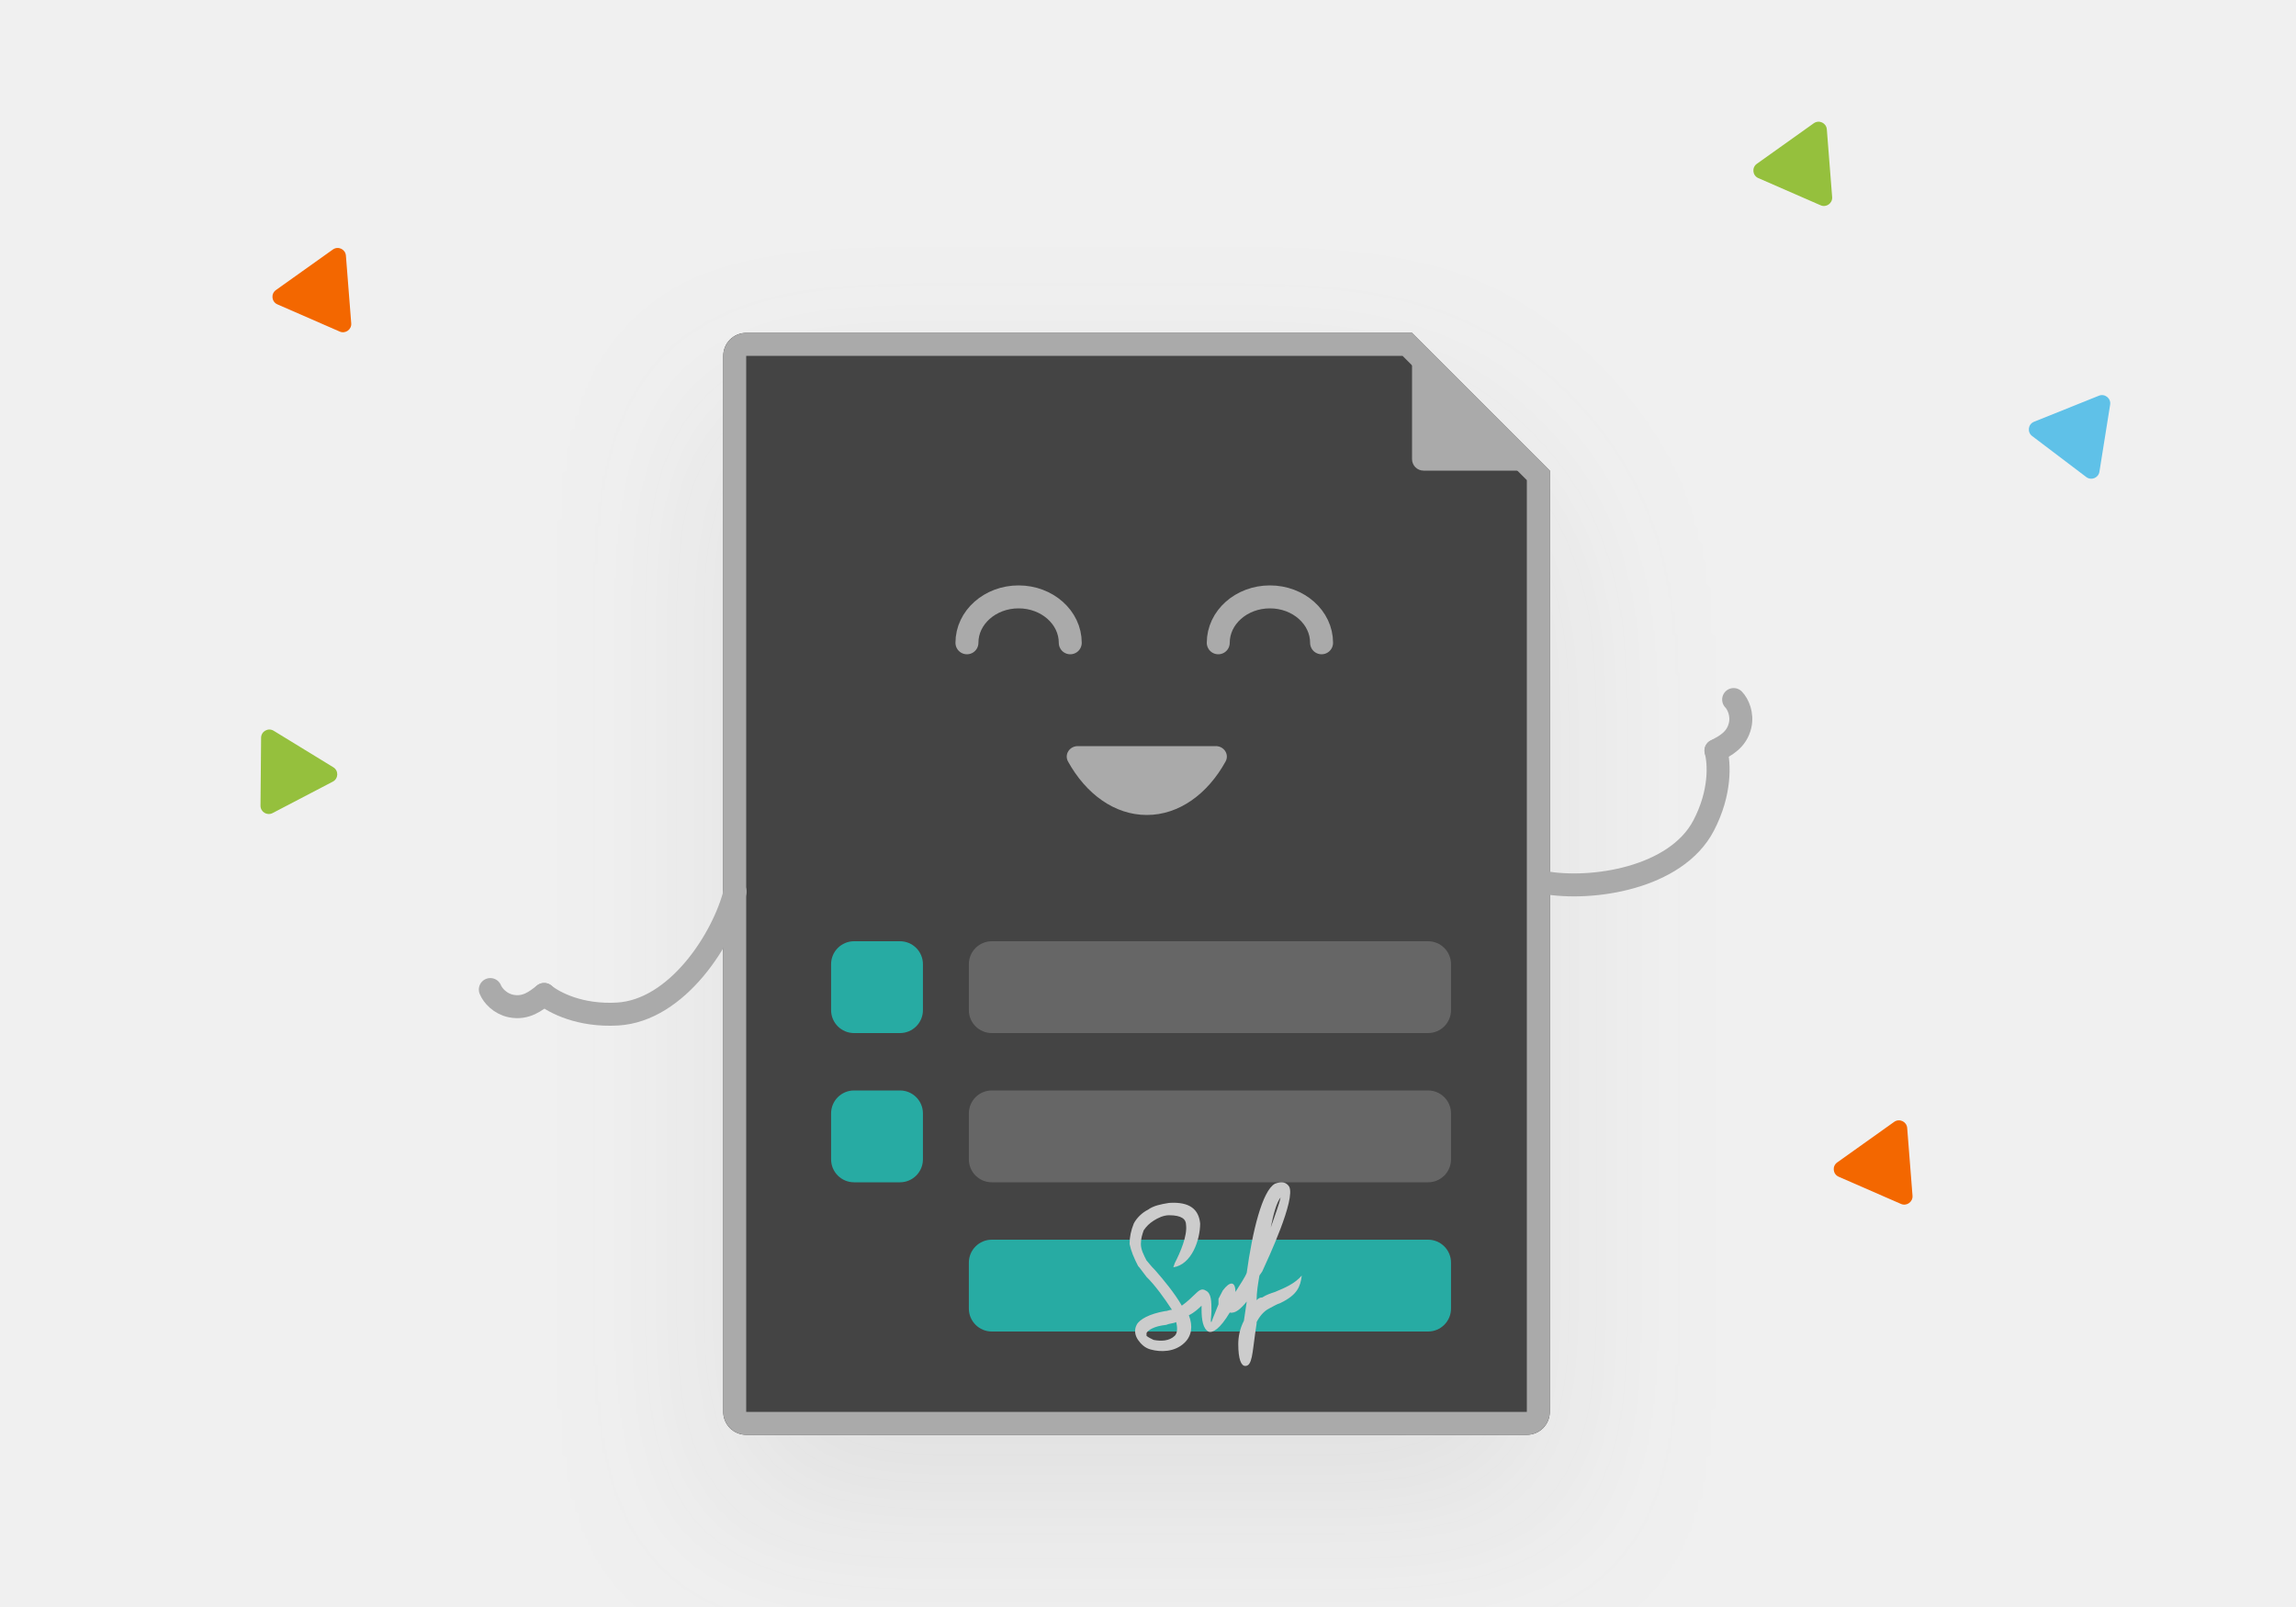
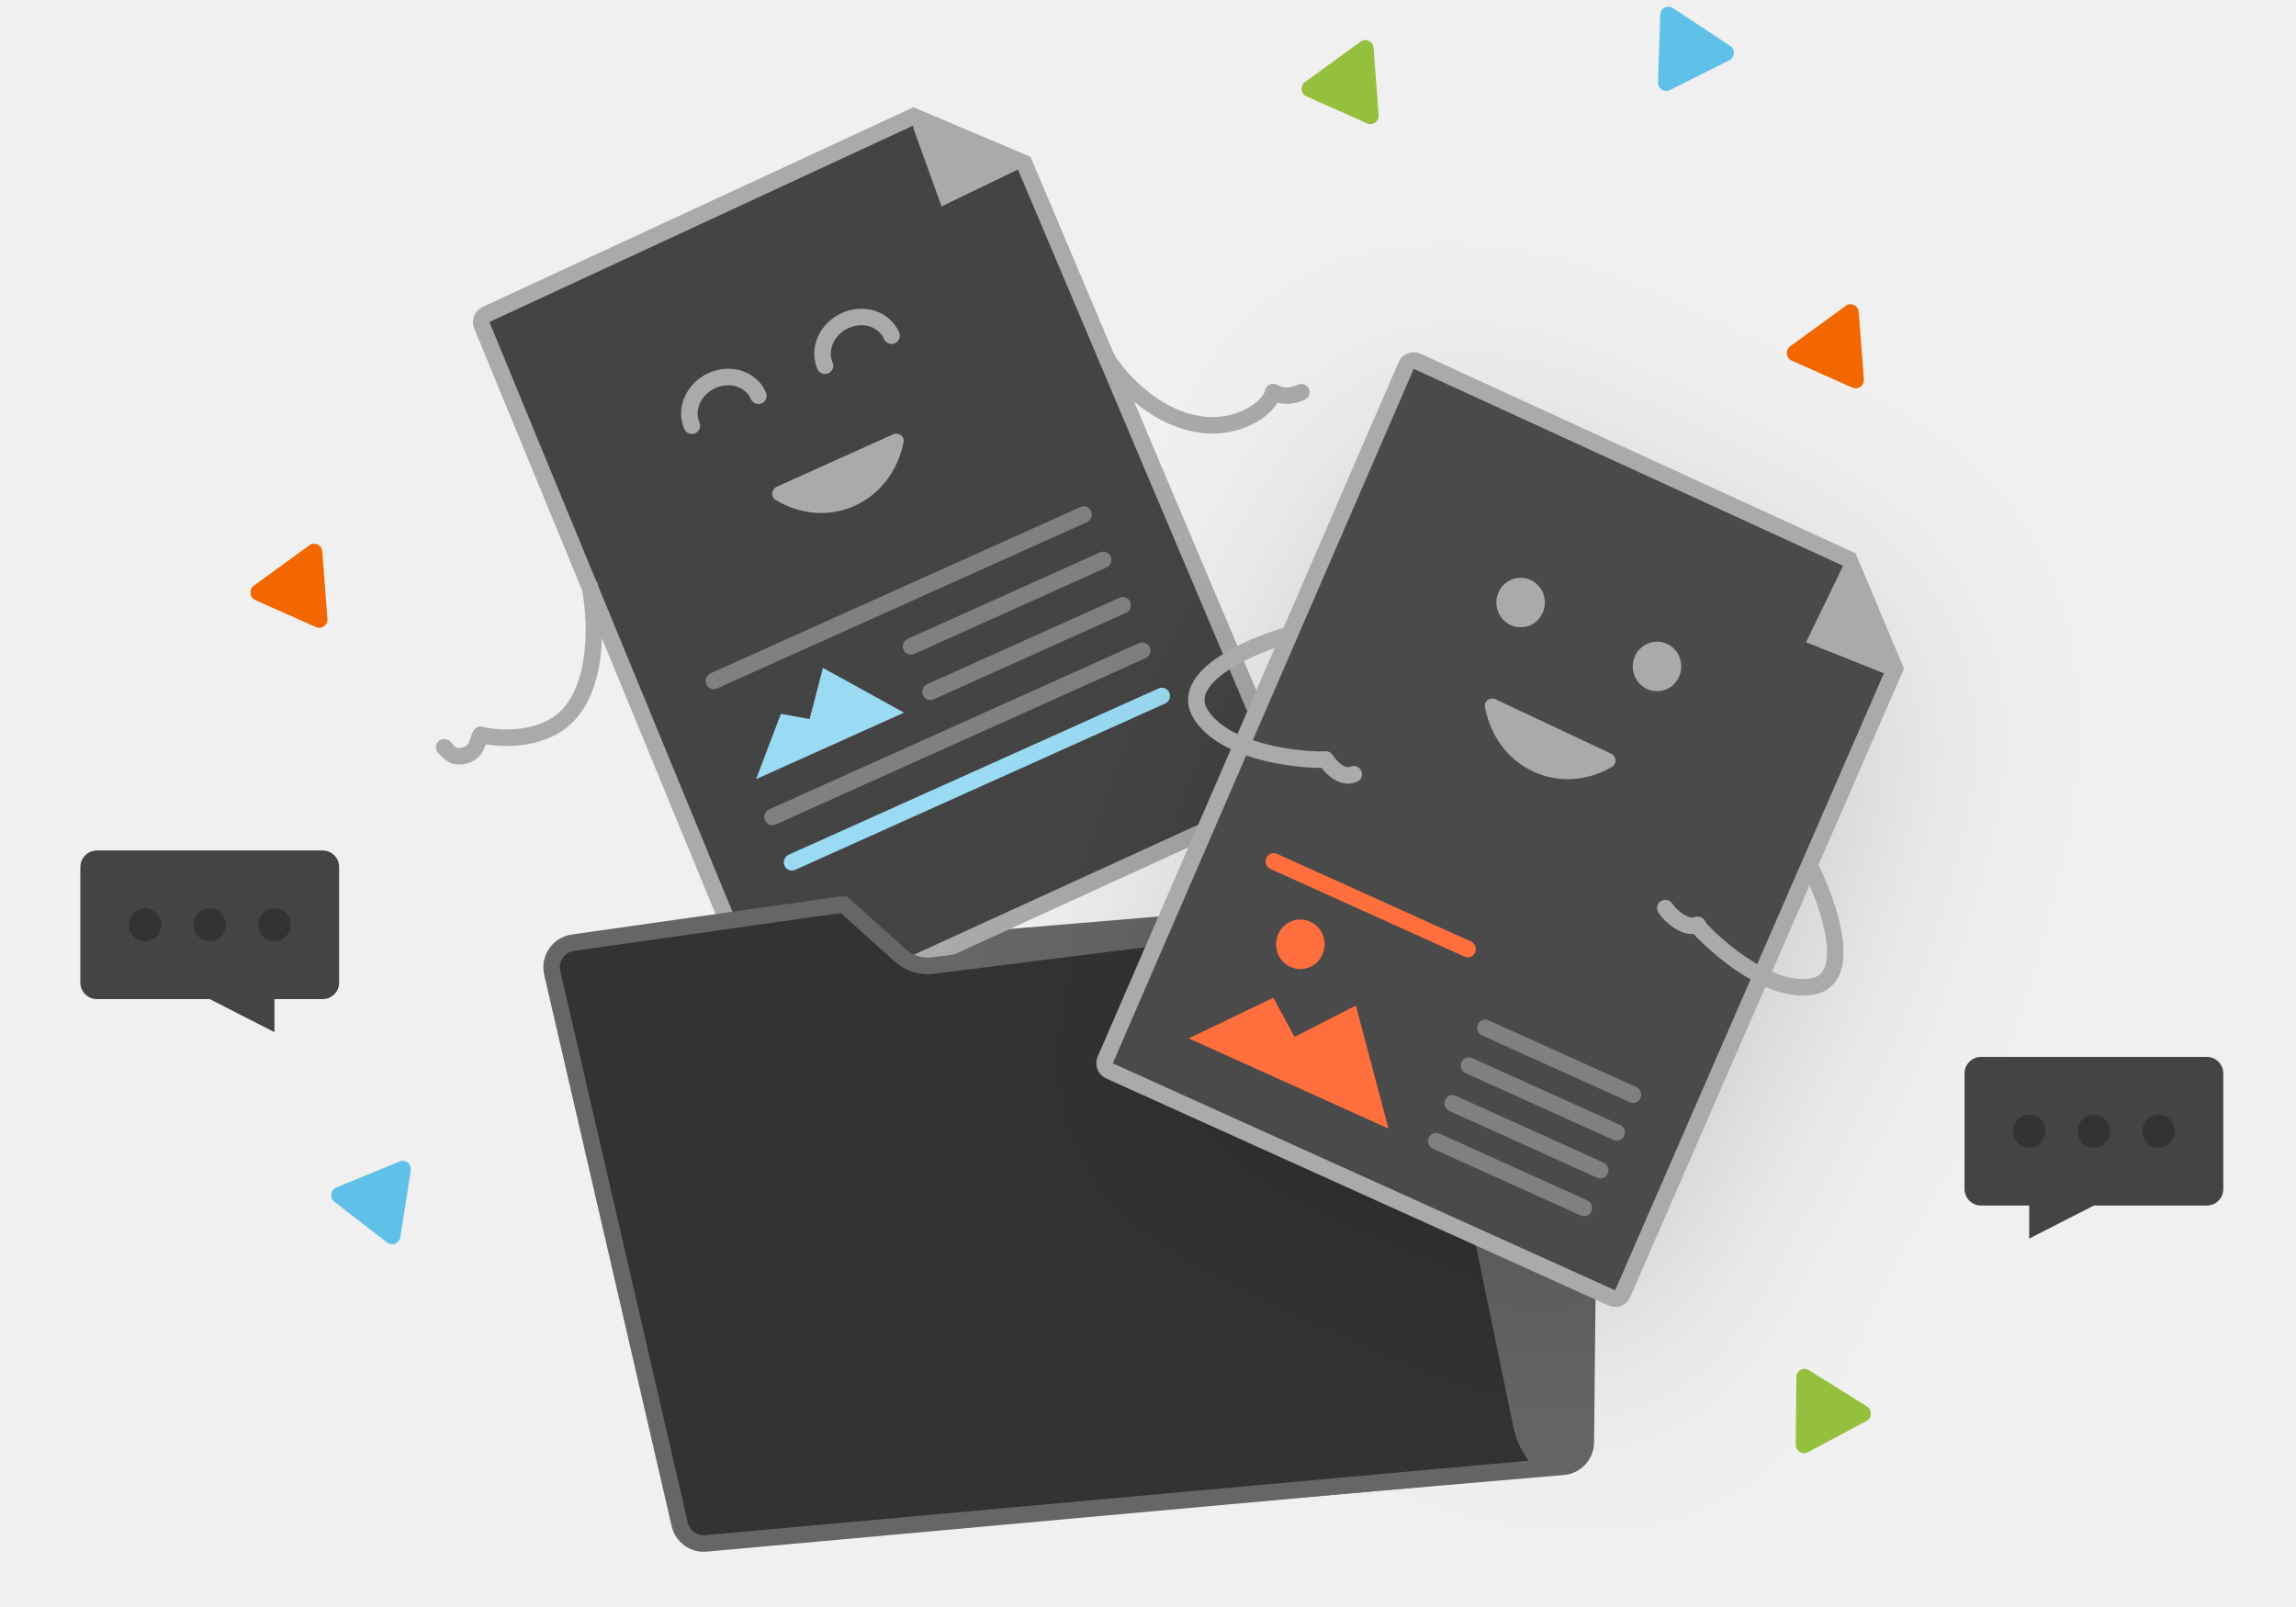
<svg xmlns="http://www.w3.org/2000/svg" width="200" height="140" viewBox="0 0 200 140" fill="none">
-   <g clip-path="url(#clip0_174_62235)">
-     <g filter="url(#filter0_d_174_62235)">
-       <path d="M63 31C63 29.895 63.895 29 65 29H123L135 41V123C135 124.105 134.105 125 133 125H65C63.895 125 63 124.105 63 123V31Z" fill="#444444" />
-       <path d="M64 31C64 30.448 64.448 30 65 30H122.586L134 41.414V123C134 123.552 133.552 124 133 124H65C64.448 124 64 123.552 64 123V31Z" stroke="#AAAAAA" stroke-width="2" />
-     </g>
-     <path d="M123 29L135 41H124C123.448 41 123 40.552 123 40V29Z" fill="#AAAAAA" />
-     <path d="M93.228 56C93.228 53.791 91.213 52 88.728 52C86.242 52 84.228 53.791 84.228 56" stroke="#AAAAAA" stroke-width="2" stroke-linecap="round" />
-     <path d="M115.12 56C115.12 53.791 113.105 52 110.62 52C108.135 52 106.12 53.791 106.12 56" stroke="#AAAAAA" stroke-width="2" stroke-linecap="round" />
-     <path d="M93.034 66.342C94.594 69.169 97.087 71 99.895 71C102.704 71 105.197 69.169 106.757 66.342C107.1 65.72 106.619 65 105.909 65H93.882C93.172 65 92.691 65.72 93.034 66.342Z" fill="#AAAAAA" />
-     <rect x="72.395" y="82" width="8" height="8" rx="2" fill="#27ABA3" />
-     <rect x="84.395" y="82" width="42" height="8" rx="2" fill="#666666" />
-     <rect x="84.395" y="95" width="42" height="8" rx="2" fill="#666666" />
-     <rect x="84.395" y="108" width="42" height="8" rx="2" fill="#27ABA3" />
-     <rect x="72.395" y="95" width="8" height="8" rx="2" fill="#27ABA3" />
-     <path fill-rule="evenodd" clip-rule="evenodd" d="M102.207 110.406L102.33 110.047C102.822 109.093 103.436 107.66 103.314 106.705C103.314 106.228 102.945 105.87 101.838 105.87C101.346 105.87 100.855 106.108 100.486 106.347C100.117 106.586 99.871 106.825 99.625 107.183C99.502 107.541 99.379 107.899 99.379 108.376C99.379 108.854 99.625 109.331 99.871 109.809C99.994 109.928 100.24 110.286 100.609 110.644C101.346 111.48 102.33 112.674 102.945 113.748C103.436 113.39 103.805 113.032 104.051 112.793C104.42 112.435 104.666 112.196 105.035 112.435C105.527 112.674 105.527 113.39 105.527 114.225C105.527 114.703 105.404 115.18 105.527 115.18C105.527 115.18 105.65 114.822 106.141 113.628C106.141 113.509 106.141 113.27 106.141 113.151C106.264 112.912 106.387 112.674 106.51 112.435C107.125 111.599 107.617 111.599 107.617 112.554C107.986 111.957 108.477 111.241 108.6 110.883C109.092 107.302 109.953 103.721 111.059 103.124C111.674 102.885 112.043 103.005 112.289 103.363C112.904 104.437 110.445 109.689 109.953 110.764L109.707 111.122C109.584 111.838 109.461 112.554 109.461 113.27C109.584 113.151 109.707 113.032 109.953 113.032C110.322 112.793 110.691 112.674 111.059 112.554C111.92 112.196 112.781 111.838 113.396 111.122C113.273 112.077 113.027 112.793 111.551 113.509C111.182 113.628 110.814 113.867 110.568 113.987C110.076 114.225 109.707 114.703 109.461 115.18V115.3L109.338 116.135C109.092 117.806 109.092 119 108.477 119C108.109 119 107.863 118.403 107.863 117.09C107.863 116.493 107.986 115.777 108.355 115.061L108.6 113.39C108.109 113.987 107.617 114.464 107.125 114.345C106.264 115.777 105.65 116.135 105.281 116.016C104.789 115.777 104.666 114.942 104.666 114.106C104.666 113.987 104.666 113.867 104.666 113.748C104.42 113.987 104.051 114.345 103.559 114.583C103.928 115.538 103.805 116.374 103.191 116.971C102.33 117.806 101.1 117.806 100.24 117.568C99.748 117.448 99.379 117.09 99.133 116.732C98.887 116.374 98.764 115.896 99.01 115.419C99.256 114.942 100.117 114.464 101.469 114.225C101.715 114.225 101.838 114.106 102.084 114.106C101.469 113.151 100.609 111.957 99.871 111.241C99.502 110.764 99.256 110.406 99.133 110.286C98.764 109.57 98.519 108.973 98.395 108.376C98.395 107.78 98.519 107.183 98.764 106.586C99.01 106.108 99.502 105.631 99.994 105.392C100.486 105.034 101.1 104.915 101.838 104.795C103.682 104.676 104.42 105.392 104.543 106.586C104.543 108.018 103.805 110.167 102.207 110.406ZM102.33 116.374C102.576 116.135 102.576 115.658 102.453 115.18C102.207 115.3 101.838 115.3 101.592 115.419C100.486 115.538 99.994 115.896 99.871 116.135C99.871 116.255 99.871 116.255 99.871 116.374C99.994 116.493 100.24 116.613 100.486 116.732C101.1 116.851 101.838 116.851 102.33 116.374ZM110.691 106.944C111.059 105.87 111.428 104.915 111.551 104.318C111.182 104.795 110.936 105.75 110.691 106.944Z" fill="#CCCCCC" />
-     <path d="M64.035 77.678C63.015 81.782 58.987 88.038 53.799 88.341C50.537 88.531 48.283 87.357 47.401 86.635" stroke="#AAAAAA" stroke-width="2" stroke-linecap="round" />
-     <path d="M42.71 86.208C42.914 86.722 43.563 87.455 44.525 87.646C45.812 87.901 46.673 87.208 47.402 86.635" stroke="#AAAAAA" stroke-width="2" stroke-linecap="round" />
-     <path d="M134.465 76.872C138.626 77.631 145.984 76.533 148.395 71.929C149.911 69.034 149.767 66.497 149.472 65.396" stroke="#AAAAAA" stroke-width="2" stroke-linecap="round" />
-     <path d="M151.013 60.944C151.398 61.342 151.799 62.235 151.577 63.19C151.281 64.468 150.294 64.967 149.472 65.396" stroke="#AAAAAA" stroke-width="2" stroke-linecap="round" />
-     <path d="M166.595 104.168C166.637 104.709 166.087 105.101 165.59 104.884L160.164 102.516C159.652 102.292 159.579 101.595 160.035 101.27L164.996 97.737C165.452 97.413 166.087 97.709 166.131 98.267L166.595 104.168Z" fill="#F36700" />
-     <path d="M30.595 28.168C30.637 28.709 30.087 29.101 29.59 28.884L24.164 26.516C23.652 26.292 23.579 25.595 24.035 25.27L28.996 21.737C29.452 21.413 30.087 21.709 30.131 22.267L30.595 28.168Z" fill="#F36700" />
-     <path d="M23.744 70.834C23.262 71.085 22.687 70.733 22.692 70.19L22.744 64.271C22.749 63.712 23.362 63.371 23.839 63.663L29.034 66.843C29.511 67.135 29.487 67.836 28.991 68.095L23.744 70.834Z" fill="#95C03D" />
-     <path d="M159.595 17.168C159.637 17.709 159.087 18.101 158.59 17.884L153.164 15.516C152.652 15.292 152.579 14.595 153.035 14.271L157.996 10.737C158.452 10.413 159.087 10.709 159.131 11.267L159.595 17.168Z" fill="#95C03D" />
-     <path d="M182.876 41.1C182.79 41.636 182.164 41.888 181.731 41.56L177.013 37.985C176.567 37.648 176.66 36.953 177.179 36.744L182.831 34.474C183.35 34.265 183.898 34.703 183.81 35.255L182.876 41.1Z" fill="#5FC1E8" />
+   <path d="M68.093 82.596L139.353 76.621L138.855 125.665C138.84 127.147 137.702 128.375 136.225 128.501L67.495 134.386L68.093 82.596Z" fill="#666666" />
+   <path d="M41.97 28.336C41.822 27.976 41.985 27.559 42.338 27.395L79.559 10.141L89.221 14.224L112.108 68.32C112.261 68.683 112.097 69.105 111.739 69.269L67.893 89.318C67.526 89.486 67.097 89.317 66.943 88.943L41.97 28.336Z" fill="#444444" stroke="#AAAAAA" stroke-width="1.439" />
+   <path d="M51.378 51.074C52.082 54.671 52.082 61.145 48.208 63.303C45.772 64.66 42.807 64.262 41.868 64.022" stroke="#AAAAAA" stroke-width="1.439" stroke-linecap="round" />
+   <path d="M38.698 65.101C39.041 65.429 39.378 66.096 40.459 65.82C41.539 65.545 41.515 64.742 41.867 64.022" stroke="#AAAAAA" stroke-width="1.439" stroke-linecap="round" />
+   <path d="M96.459 31.292C97.531 33.028 100.857 36.804 105.264 37.047C108.035 37.199 110.547 35.608 110.899 34.169" stroke="#AAAAAA" stroke-width="1.439" stroke-linecap="round" />
+   <path d="M113.365 34.169C112.341 34.616 111.606 34.526 110.9 34.169" stroke="#AAAAAA" stroke-width="1.439" stroke-linecap="round" />
+   <rect width="36.756" height="1.434" rx="0.717" transform="matrix(0.912046 -0.410089 0.395914 0.918288 61.2393 58.9536)" fill="#808080" />
+   <rect width="19.792" height="1.434" rx="0.717" transform="matrix(0.912046 -0.410089 0.395914 0.918288 78.4141 55.9469)" fill="#808080" />
+   <rect width="19.792" height="1.434" rx="0.717" transform="matrix(0.912046 -0.410089 0.395914 0.918288 80.1172 59.8972)" fill="#808080" />
+   <rect width="36.756" height="1.434" rx="0.717" transform="matrix(0.912046 -0.410089 0.395914 0.918288 66.3486 70.8041)" fill="#808080" />
+   <rect width="36.756" height="1.434" rx="0.717" transform="matrix(0.912046 -0.410089 0.395914 0.918288 68.0518 74.7542)" fill="#9ADAF3" />
+   <path d="M68.022 62.191L65.857 67.881L78.751 62.083L71.684 58.187L70.524 62.638L68.022 62.191Z" fill="#9ADAF3" />
+   <path d="M66.064 34.476C65.435 33.022 63.628 32.429 62.026 33.15C60.424 33.872 59.635 35.636 60.264 37.09" stroke="#AAAAAA" stroke-width="1.439" stroke-linecap="round" />
+   <path d="M77.663 29.248C77.035 27.795 75.227 27.201 73.626 27.923C72.024 28.645 71.235 30.408 71.863 31.862" stroke="#AAAAAA" stroke-width="1.439" stroke-linecap="round" />
+   <path d="M67.561 43.552C69.63 44.816 72.165 45.093 74.442 44.067C76.718 43.041 78.227 40.942 78.708 38.529C78.813 37.999 78.278 37.62 77.789 37.841L67.682 42.395C67.193 42.616 67.106 43.275 67.561 43.552Z" fill="#AAAAAA" />
+   <path d="M79.553 9.352L89.767 13.668L88.71 14.747L82.018 17.984L79.553 11.15V9.352Z" fill="#AAAAAA" />
+   <path d="M48.105 84.76C47.819 83.524 48.657 82.302 49.915 82.124L73.137 78.832C73.346 78.802 73.558 78.866 73.715 79.007L74.196 78.469L73.715 79.007L78.427 83.234C79.198 83.925 80.23 84.247 81.26 84.118L121.206 79.108C122.319 78.968 123.348 79.705 123.574 80.802L132.534 124.188C132.833 125.634 133.611 126.911 134.714 127.831L61.494 134.46C60.426 134.557 59.453 133.853 59.211 132.807L48.105 84.76Z" fill="#333333" stroke="#666666" stroke-width="1.439" />
+   <g filter="url(#filter0_d_413_60700)">
+     <path d="M122.492 31.837C122.651 31.471 123.075 31.308 123.438 31.474L161.068 48.737L165.063 58.255L141.347 112.708C141.189 113.071 140.768 113.234 140.406 113.07L96.647 93.297C96.284 93.133 96.119 92.705 96.277 92.34L122.492 31.837Z" fill="#4A4A4A" stroke="#AAAAAA" stroke-width="1.439" />
+     <path d="M110.913 86.922L103.556 90.463L120.948 98.322L118.107 87.599L112.763 90.333L110.913 86.922Z" fill="#FF6F3D" />
+     <ellipse cx="2.121" cy="2.151" rx="2.121" ry="2.151" transform="matrix(0.911271 0.411806 -0.397595 0.917561 112.192 79.4197)" fill="#FF6F3D" />
+     <rect width="19.971" height="1.434" rx="0.717" transform="matrix(0.911271 0.411806 -0.397595 0.917561 110.586 74.0928)" fill="#FF6F3D" />
+     <rect width="15.551" height="1.434" rx="0.717" transform="matrix(0.911271 0.411806 -0.397595 0.917561 129.015 88.5948)" fill="#808080" />
+     <rect width="15.551" height="1.434" rx="0.717" transform="matrix(0.911271 0.411806 -0.397595 0.917561 127.59 91.8839)" fill="#808080" />
+     <rect width="15.551" height="1.434" rx="0.717" transform="matrix(0.911271 0.411806 -0.397595 0.917561 126.164 95.1729)" fill="#808080" />
+     <rect width="15.551" height="1.434" rx="0.717" transform="matrix(0.911271 0.411806 -0.397595 0.917561 124.739 98.4619)" fill="#808080" />
+     <path d="M129.353 61.598C129.795 64.018 131.27 66.142 133.53 67.205C135.79 68.269 138.329 68.035 140.418 66.806C140.877 66.536 140.801 65.875 140.315 65.647L130.283 60.925C129.797 60.696 129.256 61.066 129.353 61.598Z" fill="#AAAAAA" />
+     <path d="M161.616 48.196L165.843 58.267L164.216 58.702L157.32 55.948L160.56 49.275L161.616 48.196Z" fill="#AAAAAA" />
+     <ellipse cx="2.121" cy="2.15" rx="2.121" ry="2.15" transform="matrix(0.90679 0.421583 -0.407169 0.913353 131.41 49.6349)" fill="#AAAAAA" />
+     <ellipse cx="2.121" cy="2.15" rx="2.121" ry="2.15" transform="matrix(0.90679 0.421583 -0.407169 0.913353 143.292 55.2021)" fill="#AAAAAA" />
+     <path d="M111.988 55.39C108.701 56.349 102.62 59.059 104.592 62.224C106.565 65.389 112.458 66.18 115.158 66.18" stroke="#AAAAAA" stroke-width="1.439" stroke-linecap="round" />
+     <path d="M115.478 66.163C115.861 66.779 116.887 67.897 117.924 67.447" stroke="#AAAAAA" stroke-width="1.439" stroke-linecap="round" />
+     <path d="M157.796 75.753C159.335 78.871 161.508 85.272 157.892 85.938C154.277 86.604 149.711 82.716 147.881 80.69" stroke="#AAAAAA" stroke-width="1.439" stroke-linecap="round" />
+     <path d="M145.062 79.111C145.446 79.727 146.843 81.016 147.88 80.567" stroke="#AAAAAA" stroke-width="1.439" stroke-linecap="round" />
  </g>
+   <path d="M162.359 33.046C162.402 33.594 161.853 33.993 161.36 33.773L156.07 31.415C155.565 31.19 155.497 30.488 155.948 30.16L160.785 26.641C161.237 26.313 161.864 26.609 161.907 27.17L162.359 33.046Z" fill="#F36700" />
+   <path d="M28.523 53.907C28.566 54.455 28.017 54.854 27.524 54.634L22.234 52.276C21.729 52.051 21.661 51.349 22.112 51.02L26.949 47.502C27.401 47.174 28.028 47.47 28.071 48.031L28.523 53.907Z" fill="#F36700" />
+   <path d="M157.476 126.517C156.998 126.771 156.423 126.411 156.427 125.861L156.478 119.967C156.483 119.405 157.088 119.067 157.561 119.363L162.627 122.529C163.1 122.825 163.081 123.529 162.592 123.789L157.476 126.517Z" fill="#95C03D" />
+   <path d="M120.096 10.027C120.138 10.575 119.59 10.973 119.096 10.754L113.807 8.396C113.301 8.171 113.233 7.469 113.684 7.14L118.522 3.622C118.973 3.294 119.6 3.589 119.644 4.151L120.096 10.027Z" fill="#95C03D" />
+   <path d="M145.457 7.847C144.973 8.089 144.407 7.715 144.425 7.165L144.62 1.275C144.638 0.712 145.252 0.39 145.717 0.697L150.704 3.991C151.169 4.299 151.133 5.002 150.638 5.25L145.457 7.847Z" fill="#5FC1E8" />
+   <path d="M34.869 107.783C34.784 108.327 34.153 108.585 33.723 108.253L29.123 104.693C28.685 104.354 28.783 103.659 29.299 103.448L34.809 101.187C35.325 100.976 35.866 101.408 35.78 101.962L34.869 107.783Z" fill="#5FC1E8" />
+   <path d="M7 75.532C7 74.737 7.644 74.093 8.439 74.093H28.102C28.897 74.093 29.541 74.737 29.541 75.532V85.603C29.541 86.397 28.897 87.041 28.102 87.041H23.906V89.919L18.27 87.041H8.439C7.644 87.041 7 86.397 7 85.603V75.532Z" fill="#444444" />
+   <ellipse cx="12.635" cy="80.567" rx="1.409" ry="1.439" fill="#333333" />
+   <ellipse cx="18.27" cy="80.567" rx="1.409" ry="1.439" fill="#333333" />
+   <ellipse cx="23.906" cy="80.567" rx="1.409" ry="1.439" fill="#333333" />
+   <path d="M193.667 93.515C193.667 92.721 193.023 92.077 192.228 92.077H172.565C171.77 92.077 171.126 92.721 171.126 93.515V103.586C171.126 104.381 171.77 105.025 172.565 105.025H176.761V107.902L182.397 105.025H192.228C193.023 105.025 193.667 104.381 193.667 103.586V93.515Z" fill="#444444" />
+   <ellipse cx="1.409" cy="1.439" rx="1.409" ry="1.439" transform="matrix(-1 0 0 1 189.44 97.1122)" fill="#333333" />
+   <ellipse cx="1.409" cy="1.439" rx="1.409" ry="1.439" transform="matrix(-1 0 0 1 183.806 97.1122)" fill="#333333" />
+   <ellipse cx="1.409" cy="1.439" rx="1.409" ry="1.439" transform="matrix(-1 0 0 1 178.17 97.1122)" fill="#333333" />
  <defs>
-     <filter id="filter0_d_174_62235" x="48" y="21" width="102" height="126" filterUnits="userSpaceOnUse" color-interpolation-filters="sRGB">
+     <filter id="filter0_d_413_60700" x="77.518" y="17.737" width="106.308" height="119.14" filterUnits="userSpaceOnUse" color-interpolation-filters="sRGB">
      <feFlood flood-opacity="0" result="BackgroundImageFix" />
      <feColorMatrix in="SourceAlpha" type="matrix" values="0 0 0 0 0 0 0 0 0 0 0 0 0 0 0 0 0 0 127 0" result="hardAlpha" />
-       <feOffset dy="7" />
-       <feGaussianBlur stdDeviation="7.5" />
-       <feColorMatrix type="matrix" values="0 0 0 0 0.333 0 0 0 0 0.333 0 0 0 0 0.333 0 0 0 0.1 0" />
-       <feBlend mode="normal" in2="BackgroundImageFix" result="effect1_dropShadow_174_62235" />
-       <feBlend mode="normal" in="SourceGraphic" in2="effect1_dropShadow_174_62235" result="shape" />
+       <feOffset dy="5.035" />
+       <feGaussianBlur stdDeviation="8.992" />
+       <feColorMatrix type="matrix" values="0 0 0 0 0 0 0 0 0 0 0 0 0 0 0 0 0 0 0.15 0" />
+       <feBlend mode="normal" in2="BackgroundImageFix" result="effect1_dropShadow_413_60700" />
+       <feBlend mode="normal" in="SourceGraphic" in2="effect1_dropShadow_413_60700" result="shape" />
    </filter>
-     <clipPath id="clip0_174_62235">
-       <rect width="200" height="140" fill="white" />
-     </clipPath>
  </defs>
</svg>
